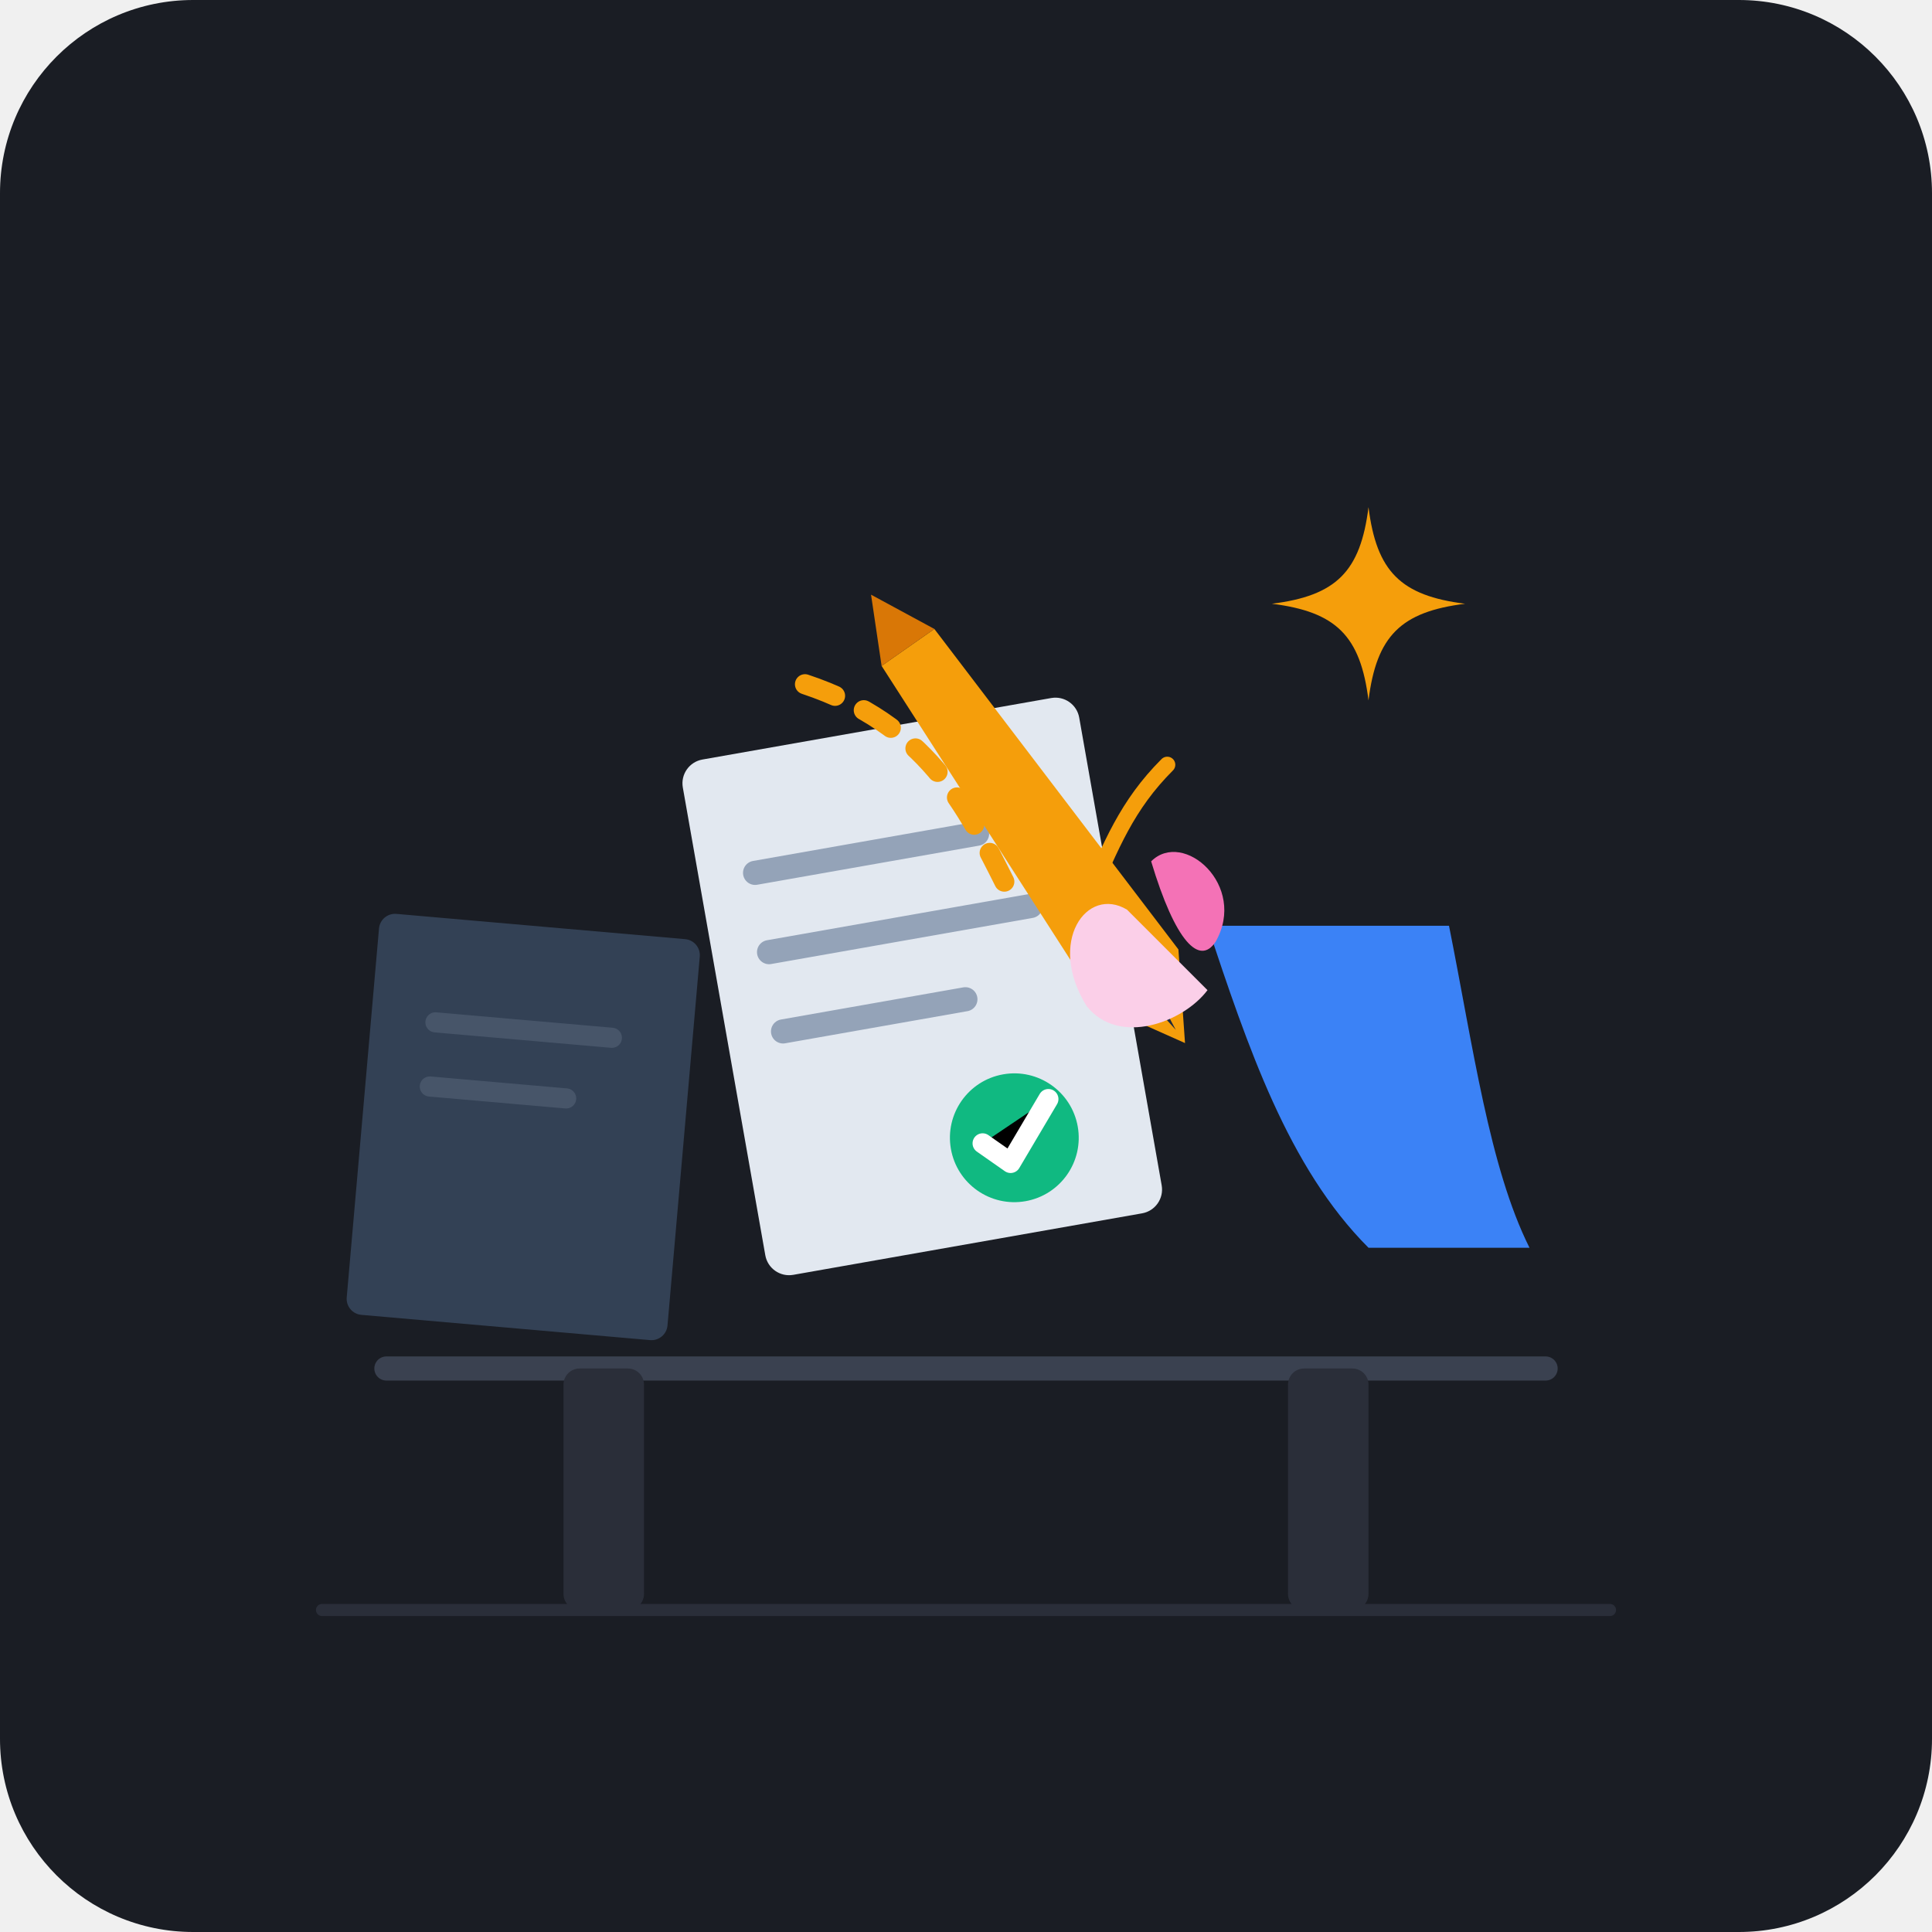
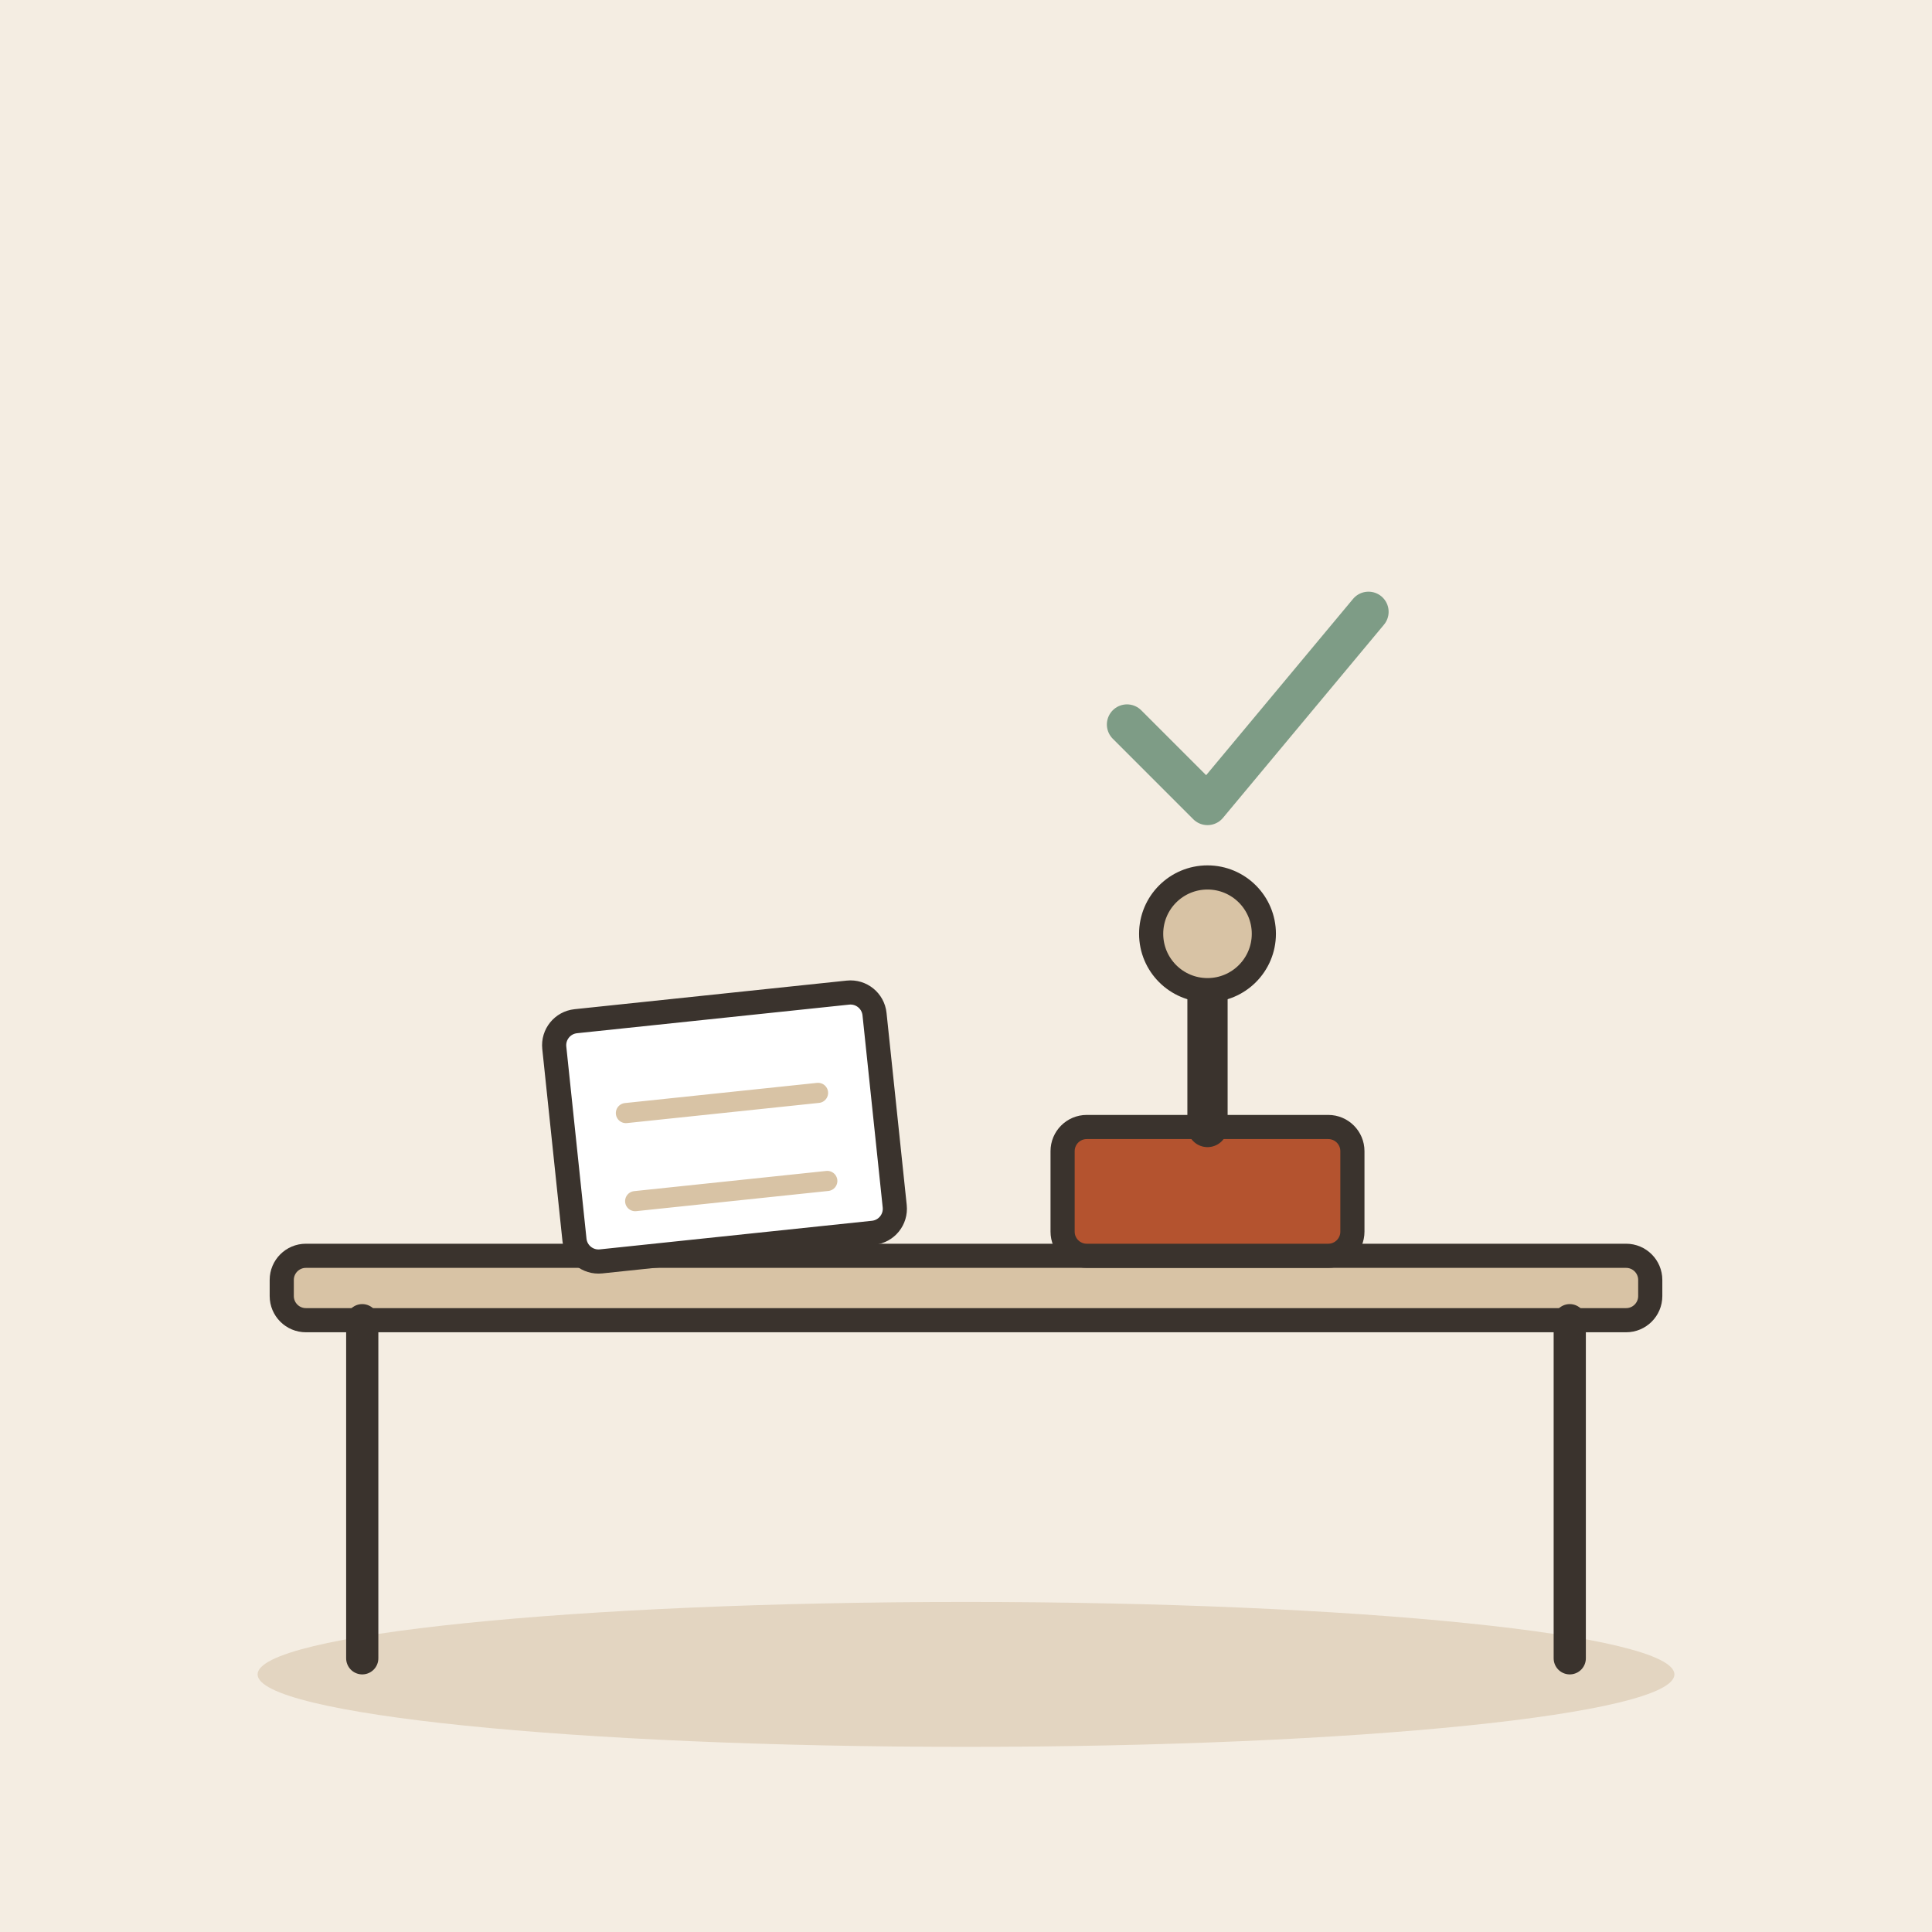
- <svg xmlns="http://www.w3.org/2000/svg" width="240" height="240" viewBox="0 0 240 240">
-   <rect width="240" height="240" rx="24" fill="#1A1D24" />
-   <path d="M40 200 L200 200" stroke="#2A2E39" stroke-width="1.5" stroke-linecap="round" />
-   <path d="M48 170 L192 170" stroke="#3A4150" stroke-width="3" stroke-linecap="round" />
-   <rect x="70" y="170" width="10" height="30" fill="#2A2E39" rx="2" />
-   <rect x="160" y="170" width="10" height="30" fill="#2A2E39" rx="2" />
-   <g transform="translate(115, 125) rotate(-10)">
-     <rect x="-25" y="-35" width="50" height="65" rx="3" fill="#E2E8F0" />
-     <line x1="-18" y1="-20" x2="10" y2="-20" stroke="#94A3B8" stroke-width="3" stroke-linecap="round" />
-     <line x1="-18" y1="-10" x2="15" y2="-10" stroke="#94A3B8" stroke-width="3" stroke-linecap="round" />
-     <line x1="-18" y1="0" x2="5" y2="0" stroke="#94A3B8" stroke-width="3" stroke-linecap="round" />
-     <circle cx="8" cy="18" r="8" fill="#10B981" />
-     <path d="M4 18 L7 21 L13 14" stroke="#FFFFFF" stroke-width="2.5" stroke-linecap="round" stroke-linejoin="round" />
+ <svg xmlns="http://www.w3.org/2000/svg" viewBox="0 0 240 240" data-style="editorial">
+   <rect width="240" height="240" fill="#F4EDE2" />
+   <ellipse cx="120" cy="208" rx="88" ry="9" fill="#E3D5C1" />
+   <g transform="translate(120 206)">
+     <rect x="-85" y="-50" width="170" height="8" rx="3" fill="#D8C3A5" stroke="#3A332D" stroke-width="3" stroke-linecap="round" stroke-linejoin="round" />
+     <path d="M-75 -42L-75 0" stroke="#3A332D" stroke-width="4" stroke-linecap="round" fill="none" />
+     <path d="M75 -42L75 0" stroke="#3A332D" stroke-width="4" stroke-linecap="round" fill="none" />
  </g>
-   <g transform="translate(65, 140) rotate(5)">
-     <rect x="-20" y="-25" width="40" height="50" rx="2" fill="#334155" />
-     <line x1="-12" y1="-12" x2="10" y2="-12" stroke="#475569" stroke-width="2.5" stroke-linecap="round" />
-     <line x1="-12" y1="-4" x2="5" y2="-4" stroke="#475569" stroke-width="2.5" stroke-linecap="round" />
+   <g transform="translate(90 140) rotate(-6)">
+     <rect x="-20" y="-15" width="40" height="30" rx="3" fill="#FFFFFF" stroke="#3A332D" stroke-width="3" stroke-linecap="round" stroke-linejoin="round" />
+     <path d="M-12 -3L12 -3" stroke="#D8C3A5" stroke-width="2.5" stroke-linecap="round" fill="none" />
+     <path d="M-12 8L12 8" stroke="#D8C3A5" stroke-width="2.5" stroke-linecap="round" fill="none" />
  </g>
-   <g transform="translate(130, 105) rotate(-35)">
-     <path d="M-4 -30 L4 -30 L6 20 L0 30 L-6 20 Z" fill="#F59E0B" />
-     <path d="M-4 -30 L4 -30 L0 -38 Z" fill="#D97706" />
-     <path d="M-1 20 L1 20 L0 28 Z" fill="#1E293B" />
+   <g transform="translate(150 150)">
+     <rect x="-18" y="-10" width="36" height="16" rx="3" fill="#B4532F" stroke="#3A332D" stroke-width="3" stroke-linecap="round" stroke-linejoin="round" />
+     <path d="M0 -10L0 -30" stroke="#3A332D" stroke-width="5" stroke-linecap="round" fill="none" />
+     <circle cx="0" cy="-34" r="7" fill="#D8C3A5" stroke="#3A332D" stroke-width="3" stroke-linecap="round" stroke-linejoin="round" />
  </g>
-   <path d="M100 85 C115 90 120 100 125 110" stroke="#F59E0B" stroke-width="2.5" stroke-linecap="round" stroke-dasharray="4 4" fill="none" />
-   <path d="M145 95 C140 100 138 105 135 112" stroke="#F59E0B" stroke-width="2" stroke-linecap="round" fill="none" />
-   <g transform="translate(145, 115)">
-     <path d="M25 40 C15 30 10 15 5 0 L35 0 C38 15 40 30 45 40 Z" fill="#3B82F6" />
-     <path d="M-5 -2 C-10 -5 -15 2 -10 10 C-6 15 2 12 5 8 Z" fill="#FBCFE8" />
-     <path d="M-2 -8 C2 -12 10 -5 6 2 C4 5 1 2 -2 -8 Z" fill="#F472B6" />
-   </g>
-   <g transform="translate(170, 75)">
-     <path d="M0 -12 C1 -4 4 -1 12 0 C4 1 1 4 0 12 C-1 4 -4 1 -12 0 C-4 -1 -1 -4 0 -12 Z" fill="#F59E0B" />
-   </g>
+   <path d="M140 90l10 10l20 -24" fill="none" stroke="#7E9C86" stroke-width="5" stroke-linecap="round" stroke-linejoin="round" />
</svg>
